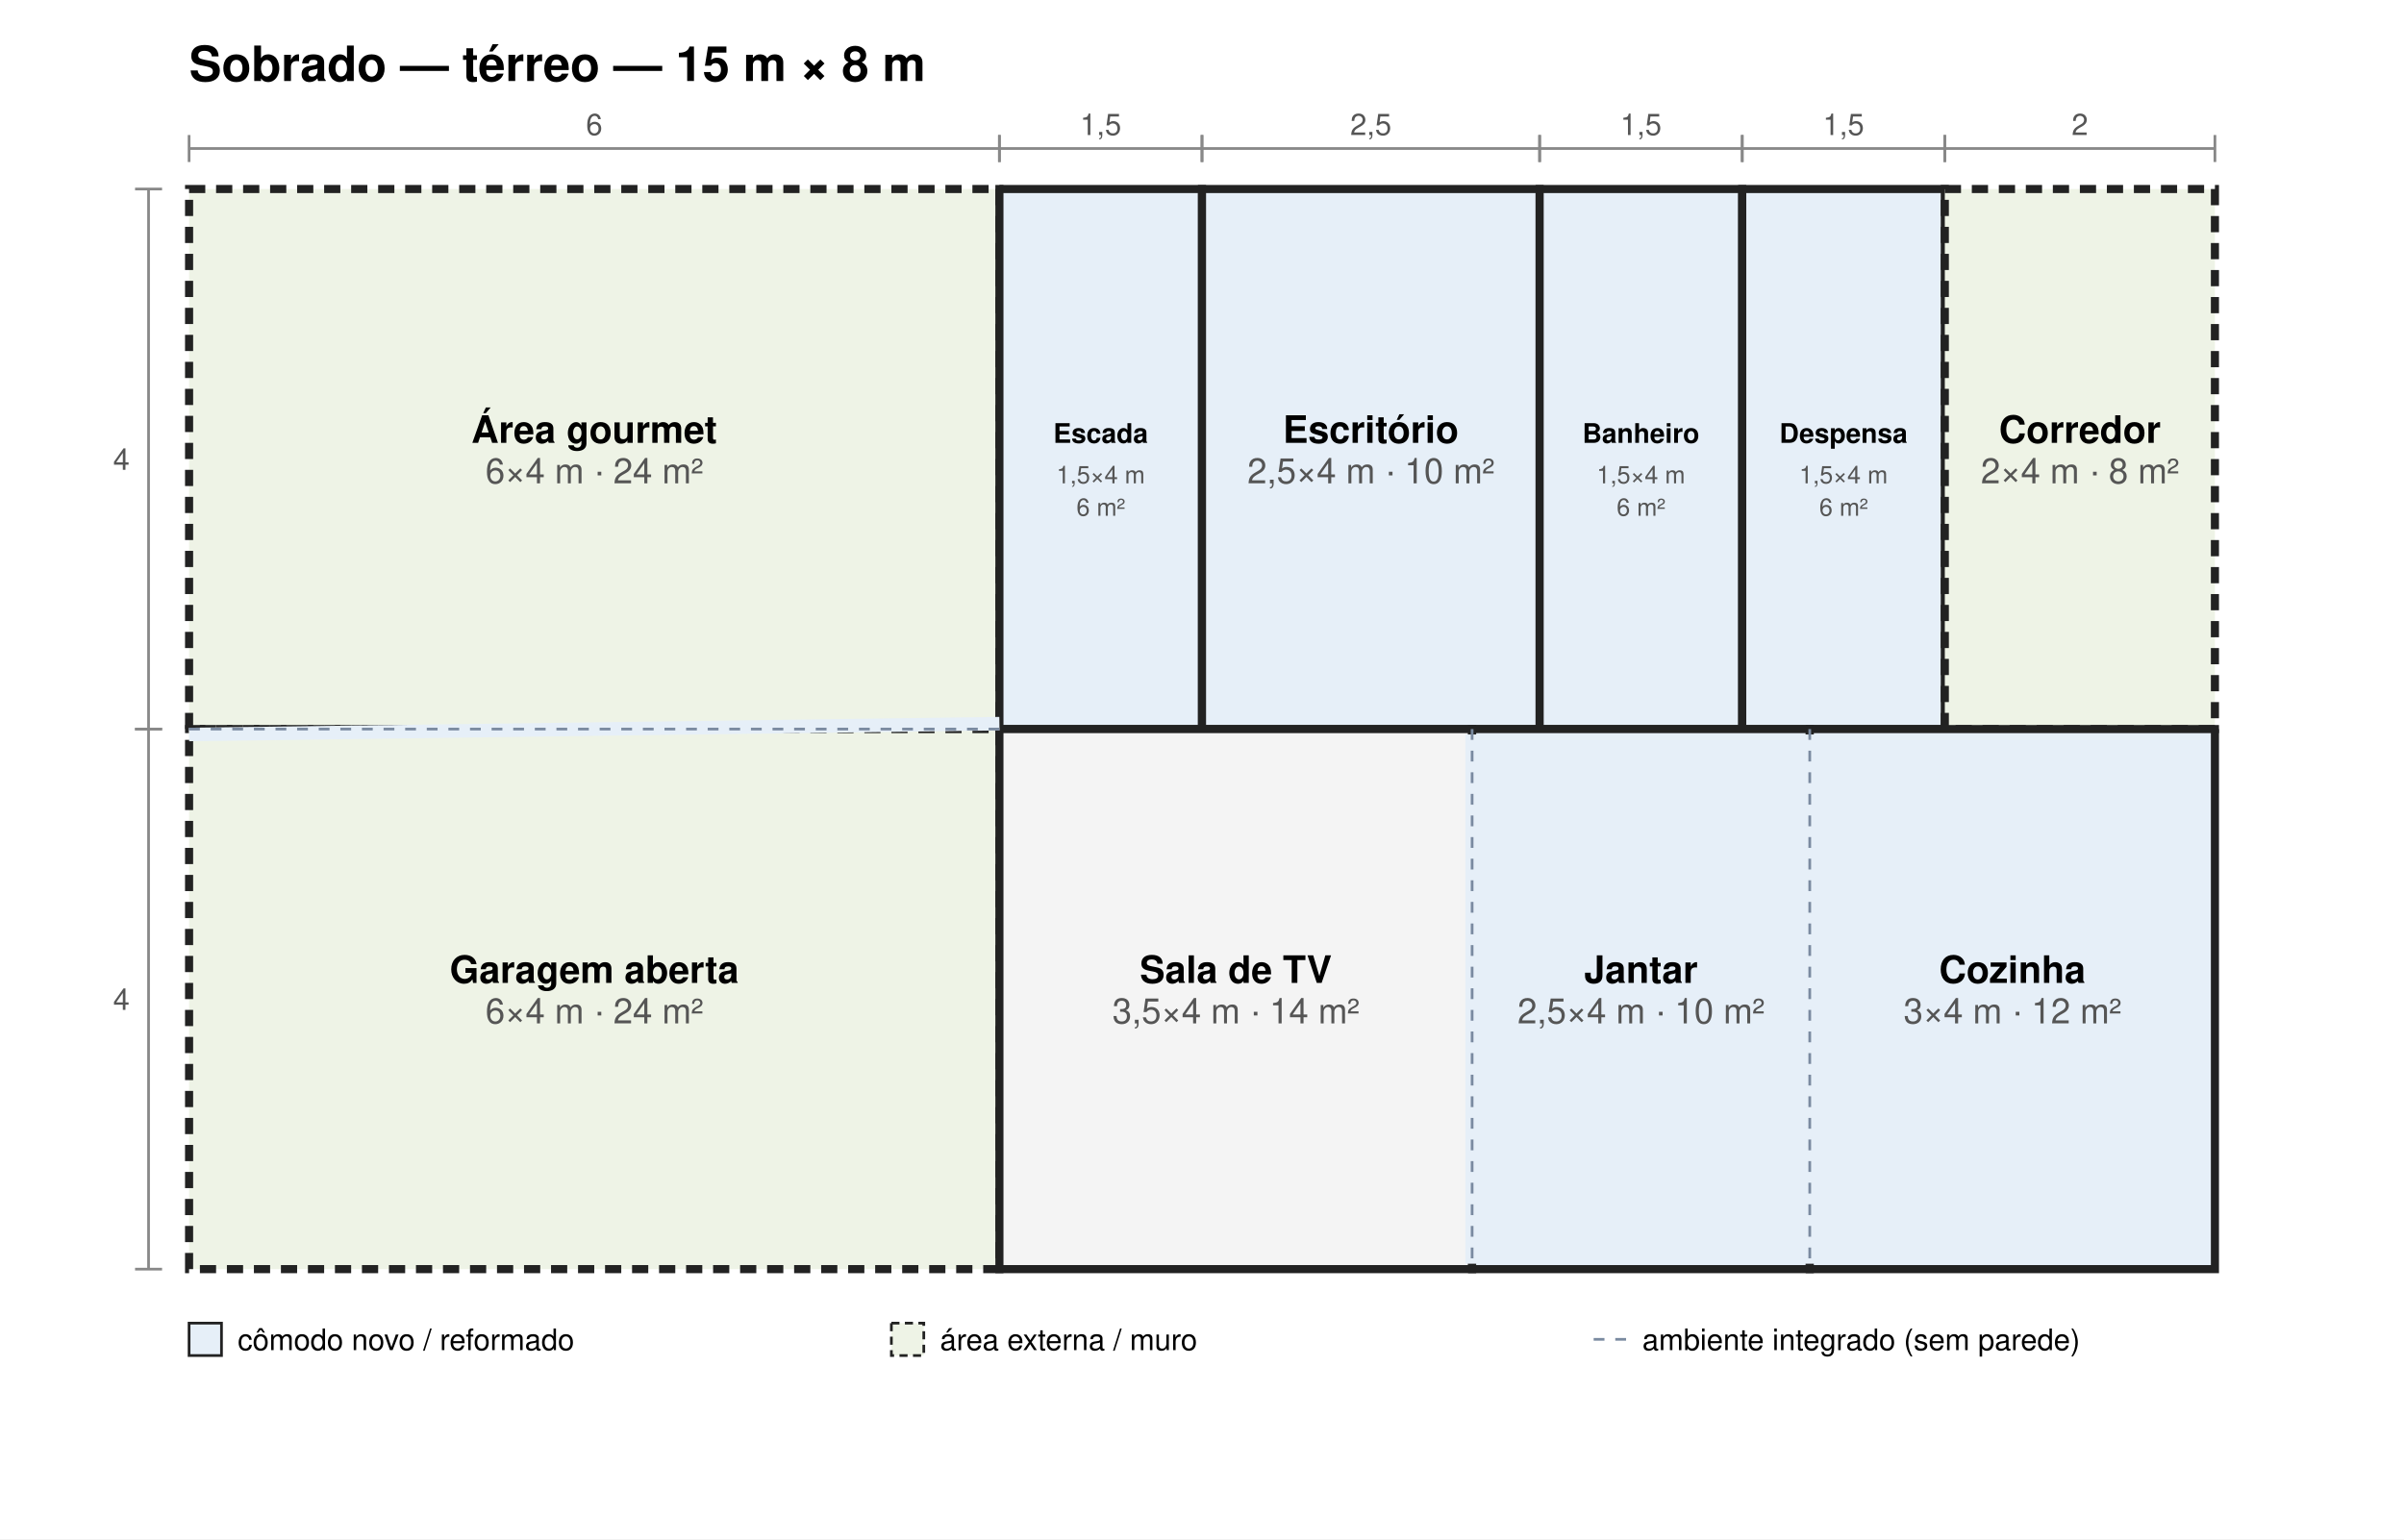
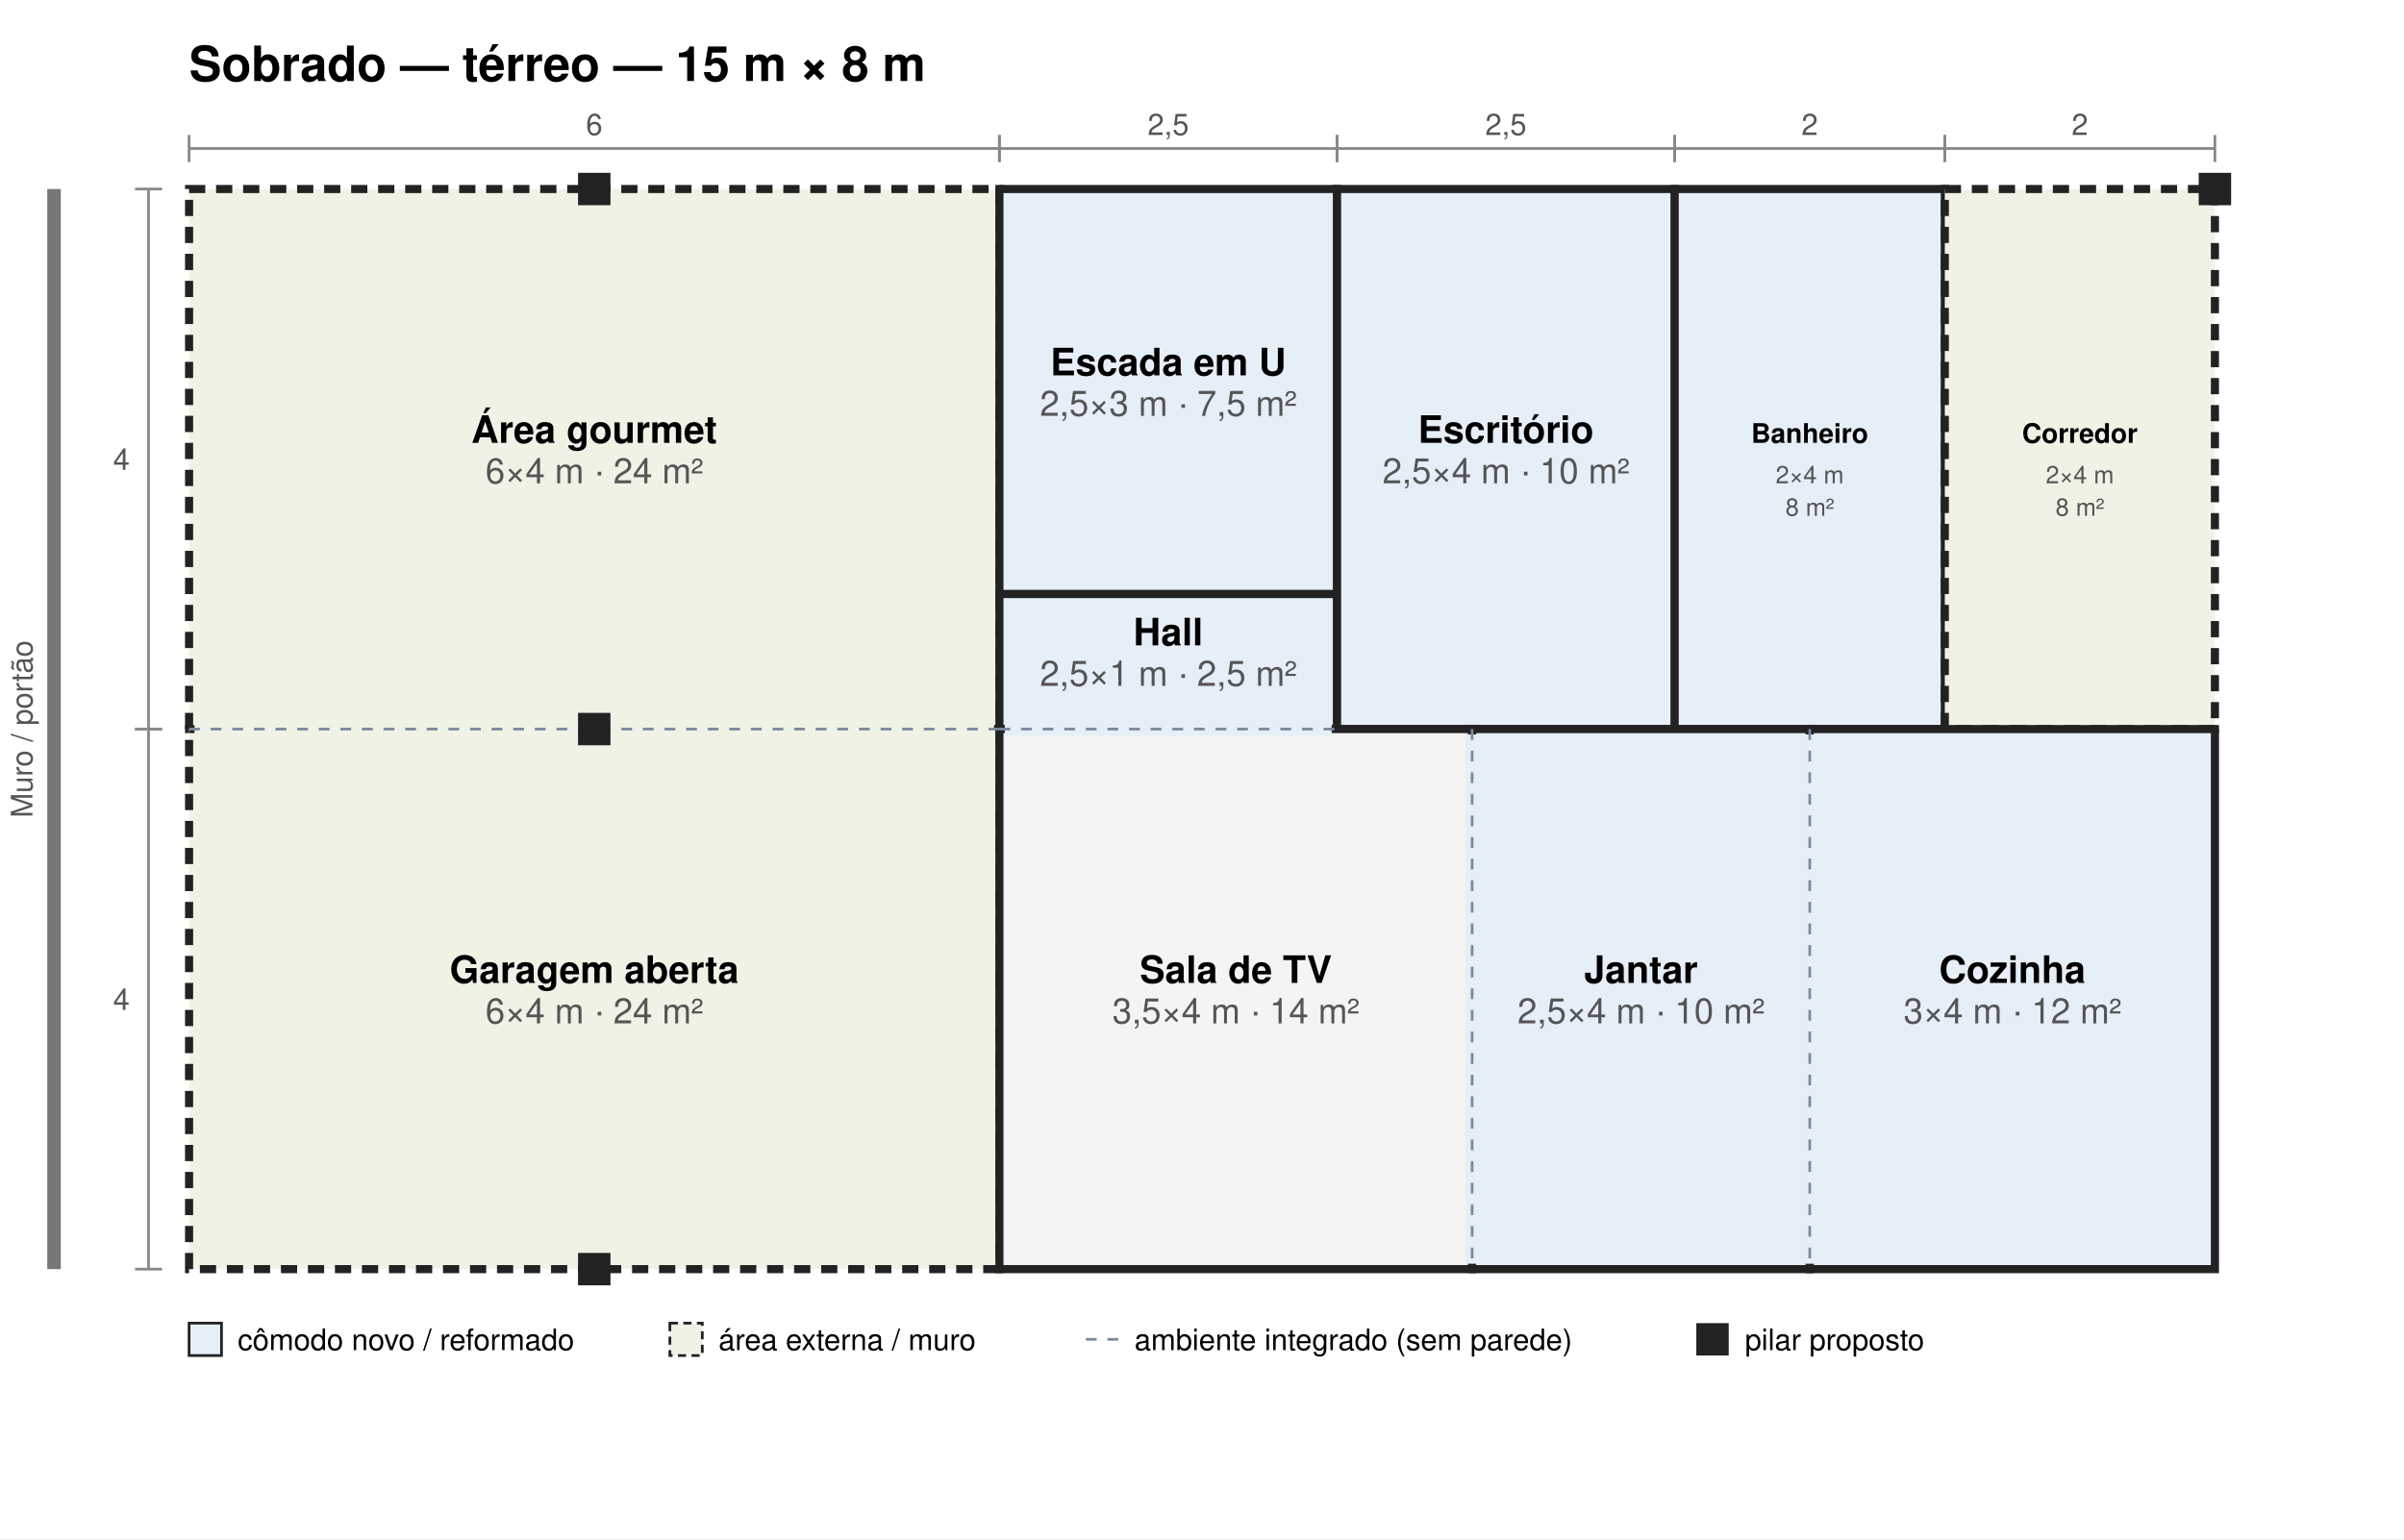
<svg xmlns="http://www.w3.org/2000/svg" width="890" height="570" font-family="Helvetica,Arial,sans-serif">
  <rect width="100%" height="100%" fill="#fff" />
  <text x="70" y="30" font-size="18" font-weight="bold">Sobrado — térreo — 15 m × 8 m</text>
  <rect x="70" y="70" width="300" height="200" fill="#eef3e6" stroke="#222" stroke-width="3" stroke-dasharray="6 4" />
  <text x="220.0" y="164.0" font-size="14" text-anchor="middle" font-weight="bold">Área gourmet</text>
  <text x="220.0" y="179.0" font-size="13" text-anchor="middle" fill="#555">6×4 m · 24 m²</text>
  <rect x="70" y="270" width="300" height="200" fill="#eef3e6" stroke="#222" stroke-width="3" stroke-dasharray="6 4" />
  <text x="220.0" y="364.0" font-size="14" text-anchor="middle" font-weight="bold">Garagem aberta</text>
  <text x="220.0" y="379.0" font-size="13" text-anchor="middle" fill="#555">6×4 m · 24 m²</text>
-   <rect x="370" y="70" width="75.0" height="200" fill="#e6eff8" stroke="#222" stroke-width="3" />
-   <text x="407.5" y="164.0" font-size="10" text-anchor="middle" font-weight="bold">Escada</text>
-   <text x="407.5" y="179.0" font-size="9" text-anchor="middle" fill="#555">1,5×4 m</text>
-   <text x="407.5" y="191.0" font-size="9" text-anchor="middle" fill="#555">6 m²</text>
-   <rect x="445.0" y="70" width="125.0" height="200" fill="#e6eff8" stroke="#222" stroke-width="3" />
-   <text x="507.5" y="164.0" font-size="14" text-anchor="middle" font-weight="bold">Escritório</text>
-   <text x="507.5" y="179.0" font-size="13" text-anchor="middle" fill="#555">2,5×4 m · 10 m²</text>
-   <rect x="570" y="70" width="75.0" height="200" fill="#e6eff8" stroke="#222" stroke-width="3" />
-   <text x="607.5" y="164.0" font-size="10" text-anchor="middle" font-weight="bold">Banheiro</text>
-   <text x="607.5" y="179.0" font-size="9" text-anchor="middle" fill="#555">1,5×4 m</text>
-   <text x="607.5" y="191.0" font-size="9" text-anchor="middle" fill="#555">6 m²</text>
-   <rect x="645.0" y="70" width="75.0" height="200" fill="#e6eff8" stroke="#222" stroke-width="3" />
-   <text x="682.5" y="164.0" font-size="10" text-anchor="middle" font-weight="bold">Despensa</text>
-   <text x="682.5" y="179.0" font-size="9" text-anchor="middle" fill="#555">1,5×4 m</text>
-   <text x="682.5" y="191.0" font-size="9" text-anchor="middle" fill="#555">6 m²</text>
+   <rect x="370" y="70" width="125.0" height="150" fill="#e6eff8" stroke="#222" stroke-width="3" />
+   <text x="432.5" y="139.0" font-size="14" text-anchor="middle" font-weight="bold">Escada em U</text>
+   <text x="432.5" y="154.0" font-size="13" text-anchor="middle" fill="#555">2,5×3 m · 7,5 m²</text>
+   <rect x="370" y="220" width="125.0" height="50" fill="#e6eff8" stroke="#222" stroke-width="3" />
+   <text x="432.5" y="239.0" font-size="14" text-anchor="middle" font-weight="bold">Hall</text>
+   <text x="432.5" y="254.0" font-size="13" text-anchor="middle" fill="#555">2,5×1 m · 2,5 m²</text>
+   <rect x="495.0" y="70" width="125.0" height="200" fill="#e6eff8" stroke="#222" stroke-width="3" />
+   <text x="557.5" y="164.0" font-size="14" text-anchor="middle" font-weight="bold">Escritório</text>
+   <text x="557.5" y="179.0" font-size="13" text-anchor="middle" fill="#555">2,5×4 m · 10 m²</text>
+   <rect x="620" y="70" width="100" height="200" fill="#e6eff8" stroke="#222" stroke-width="3" />
+   <text x="670.0" y="164.0" font-size="10" text-anchor="middle" font-weight="bold">Banheiro</text>
+   <text x="670.0" y="179.0" font-size="9" text-anchor="middle" fill="#555">2×4 m</text>
+   <text x="670.0" y="191.0" font-size="9" text-anchor="middle" fill="#555">8 m²</text>
  <rect x="720" y="70" width="100" height="200" fill="#eef3e6" stroke="#222" stroke-width="3" stroke-dasharray="6 4" />
-   <text x="770.0" y="164.0" font-size="14" text-anchor="middle" font-weight="bold">Corredor</text>
-   <text x="770.0" y="179.0" font-size="13" text-anchor="middle" fill="#555">2×4 m · 8 m²</text>
+   <text x="770.0" y="164.0" font-size="10" text-anchor="middle" font-weight="bold">Corredor</text>
+   <text x="770.0" y="179.0" font-size="9" text-anchor="middle" fill="#555">2×4 m</text>
+   <text x="770.0" y="191.0" font-size="9" text-anchor="middle" fill="#555">8 m²</text>
  <rect x="370" y="270" width="175.0" height="200" fill="#f4f4f4" stroke="#222" stroke-width="3" />
  <text x="457.5" y="364.0" font-size="14" text-anchor="middle" font-weight="bold">Sala de TV</text>
  <text x="457.5" y="379.0" font-size="13" text-anchor="middle" fill="#555">3,5×4 m · 14 m²</text>
  <rect x="545.0" y="270" width="125.0" height="200" fill="#e6eff8" stroke="#222" stroke-width="3" />
  <text x="607.5" y="364.0" font-size="14" text-anchor="middle" font-weight="bold">Jantar</text>
  <text x="607.5" y="379.0" font-size="13" text-anchor="middle" fill="#555">2,5×4 m · 10 m²</text>
  <rect x="670" y="270" width="150" height="200" fill="#e6eff8" stroke="#222" stroke-width="3" />
  <text x="745.0" y="364.0" font-size="14" text-anchor="middle" font-weight="bold">Cozinha</text>
  <text x="745.0" y="379.0" font-size="13" text-anchor="middle" fill="#555">3×4 m · 12 m²</text>
-   <line x1="70" y1="272" x2="370" y2="268" stroke="#e6eff8" stroke-width="5" />
+   <line x1="72" y1="270" x2="368" y2="270" stroke="#eef3e6" stroke-width="5" />
  <line x1="70" y1="270" x2="370" y2="270" stroke="#7a8aa0" stroke-width="1" stroke-dasharray="4 4" />
+   <line x1="372" y1="270" x2="493.0" y2="270" stroke="#e6eff8" stroke-width="5" />
+   <line x1="370" y1="270" x2="495.0" y2="270" stroke="#7a8aa0" stroke-width="1" stroke-dasharray="4 4" />
  <line x1="545.0" y1="272" x2="545.0" y2="468" stroke="#e6eff8" stroke-width="5" />
  <line x1="545.0" y1="270" x2="545.0" y2="470" stroke="#7a8aa0" stroke-width="1" stroke-dasharray="4 4" />
  <line x1="670" y1="272" x2="670" y2="468" stroke="#e6eff8" stroke-width="5" />
  <line x1="670" y1="270" x2="670" y2="470" stroke="#7a8aa0" stroke-width="1" stroke-dasharray="4 4" />
+   <line x1="20" y1="70" x2="20" y2="470" stroke="#777" stroke-width="5" />
+   <text x="12" y="270.0" font-size="11" fill="#555" text-anchor="middle" transform="rotate(-90 12 270.0)">Muro / portão</text>
+   <rect x="214" y="64" width="12" height="12" fill="#222" />
+   <rect x="214" y="264" width="12" height="12" fill="#222" />
+   <rect x="214" y="464" width="12" height="12" fill="#222" />
+   <rect x="814" y="64" width="12" height="12" fill="#222" />
  <line x1="70" y1="55" x2="370" y2="55" stroke="#888" />
  <line x1="70" y1="50" x2="70" y2="60" stroke="#888" />
  <line x1="370" y1="50" x2="370" y2="60" stroke="#888" />
  <text x="220.0" y="50" font-size="11" text-anchor="middle" fill="#555">6</text>
-   <line x1="370" y1="55" x2="445.0" y2="55" stroke="#888" />
+   <line x1="370" y1="55" x2="495.0" y2="55" stroke="#888" />
  <line x1="370" y1="50" x2="370" y2="60" stroke="#888" />
-   <line x1="445.0" y1="50" x2="445.0" y2="60" stroke="#888" />
-   <text x="407.5" y="50" font-size="11" text-anchor="middle" fill="#555">1,5</text>
-   <line x1="445.0" y1="55" x2="570.0" y2="55" stroke="#888" />
-   <line x1="445.0" y1="50" x2="445.0" y2="60" stroke="#888" />
-   <line x1="570.0" y1="50" x2="570.0" y2="60" stroke="#888" />
-   <text x="507.5" y="50" font-size="11" text-anchor="middle" fill="#555">2,5</text>
-   <line x1="570" y1="55" x2="645.0" y2="55" stroke="#888" />
-   <line x1="570" y1="50" x2="570" y2="60" stroke="#888" />
-   <line x1="645.0" y1="50" x2="645.0" y2="60" stroke="#888" />
-   <text x="607.5" y="50" font-size="11" text-anchor="middle" fill="#555">1,5</text>
-   <line x1="645.0" y1="55" x2="720.0" y2="55" stroke="#888" />
-   <line x1="645.0" y1="50" x2="645.0" y2="60" stroke="#888" />
-   <line x1="720.0" y1="50" x2="720.0" y2="60" stroke="#888" />
-   <text x="682.5" y="50" font-size="11" text-anchor="middle" fill="#555">1,5</text>
+   <line x1="495.0" y1="50" x2="495.0" y2="60" stroke="#888" />
+   <text x="432.5" y="50" font-size="11" text-anchor="middle" fill="#555">2,5</text>
+   <line x1="495.0" y1="55" x2="620.0" y2="55" stroke="#888" />
+   <line x1="495.0" y1="50" x2="495.0" y2="60" stroke="#888" />
+   <line x1="620.0" y1="50" x2="620.0" y2="60" stroke="#888" />
+   <text x="557.5" y="50" font-size="11" text-anchor="middle" fill="#555">2,5</text>
+   <line x1="620" y1="55" x2="720" y2="55" stroke="#888" />
+   <line x1="620" y1="50" x2="620" y2="60" stroke="#888" />
+   <line x1="720" y1="50" x2="720" y2="60" stroke="#888" />
+   <text x="670.0" y="50" font-size="11" text-anchor="middle" fill="#555">2</text>
  <line x1="720" y1="55" x2="820" y2="55" stroke="#888" />
  <line x1="720" y1="50" x2="720" y2="60" stroke="#888" />
  <line x1="820" y1="50" x2="820" y2="60" stroke="#888" />
  <text x="770.0" y="50" font-size="11" text-anchor="middle" fill="#555">2</text>
  <line x1="55" y1="70" x2="55" y2="270" stroke="#888" />
  <line x1="50" y1="70" x2="60" y2="70" stroke="#888" />
  <line x1="50" y1="270" x2="60" y2="270" stroke="#888" />
  <text x="48" y="174.0" font-size="11" text-anchor="end" fill="#555">4</text>
  <line x1="55" y1="270" x2="55" y2="470" stroke="#888" />
  <line x1="50" y1="270" x2="60" y2="270" stroke="#888" />
  <line x1="50" y1="470" x2="60" y2="470" stroke="#888" />
  <text x="48" y="374.0" font-size="11" text-anchor="end" fill="#555">4</text>
  <rect x="70" y="490" width="12" height="12" fill="#e6eff8" stroke="#222" />
  <text x="88" y="500" font-size="11">cômodo novo / reformado</text>
-   <rect x="330" y="490" width="12" height="12" fill="#eef3e6" stroke="#222" stroke-dasharray="3 2" />
-   <text x="348" y="500" font-size="11">área externa / muro</text>
-   <line x1="590" y1="496" x2="602" y2="496" stroke="#7a8aa0" stroke-dasharray="4 4" />
-   <text x="608" y="500" font-size="11">ambiente integrado (sem parede)</text>
+   <rect x="248" y="490" width="12" height="12" fill="#eef3e6" stroke="#222" stroke-dasharray="3 2" />
+   <text x="266" y="500" font-size="11">área externa / muro</text>
+   <line x1="402" y1="496" x2="414" y2="496" stroke="#7a8aa0" stroke-dasharray="4 4" />
+   <text x="420" y="500" font-size="11">ambiente integrado (sem parede)</text>
+   <rect x="628" y="490" width="12" height="12" fill="#222" />
+   <text x="646" y="500" font-size="11">pilar proposto</text>
</svg>
